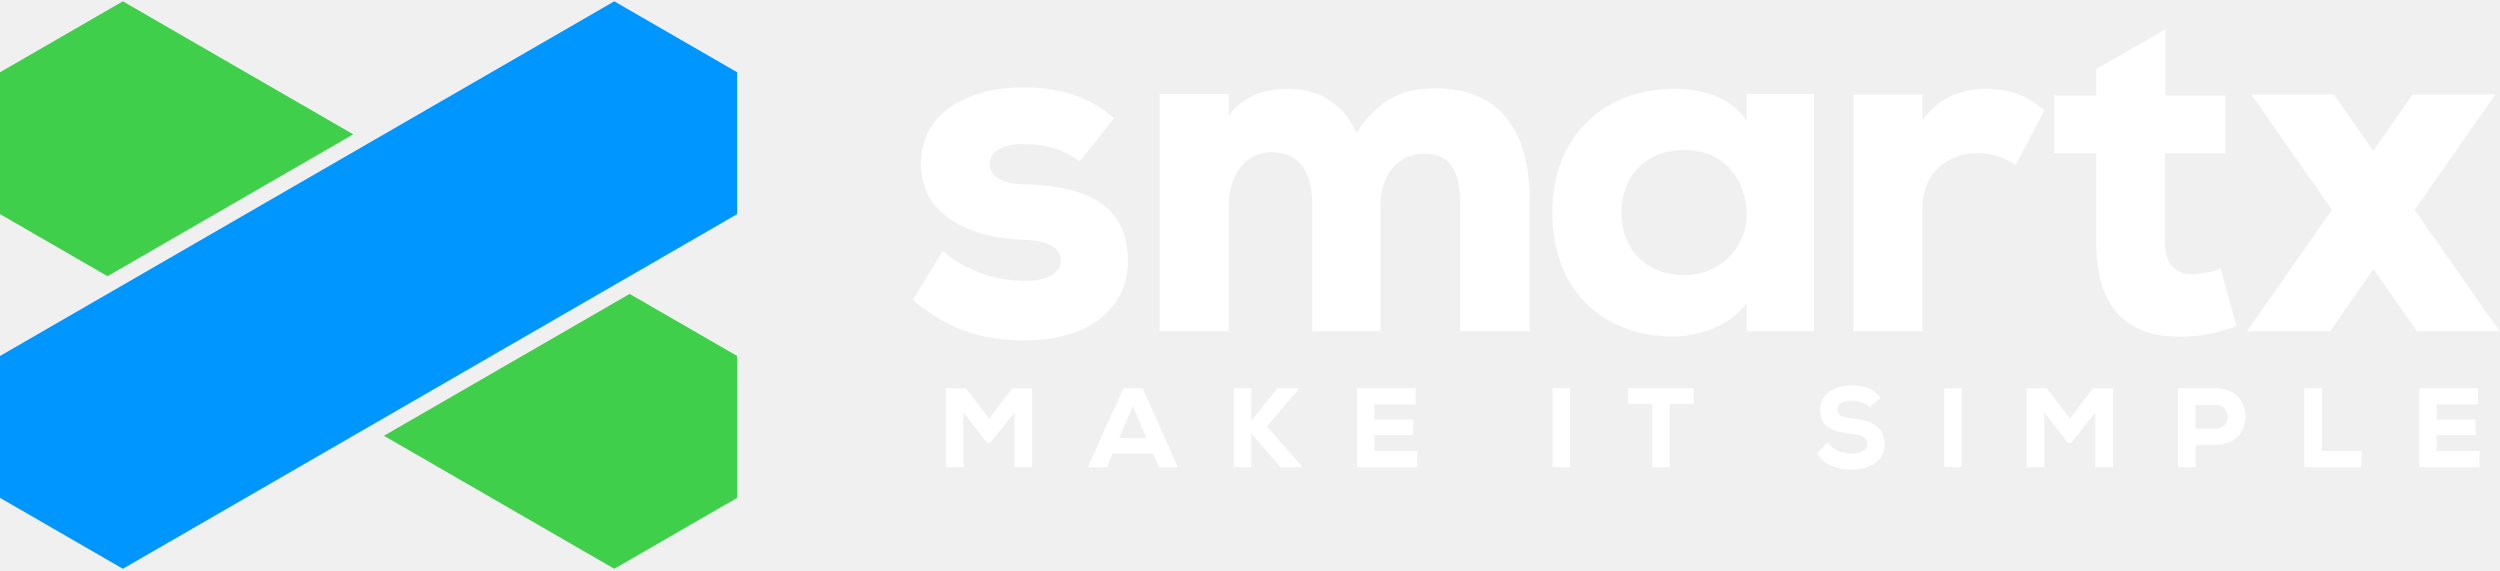
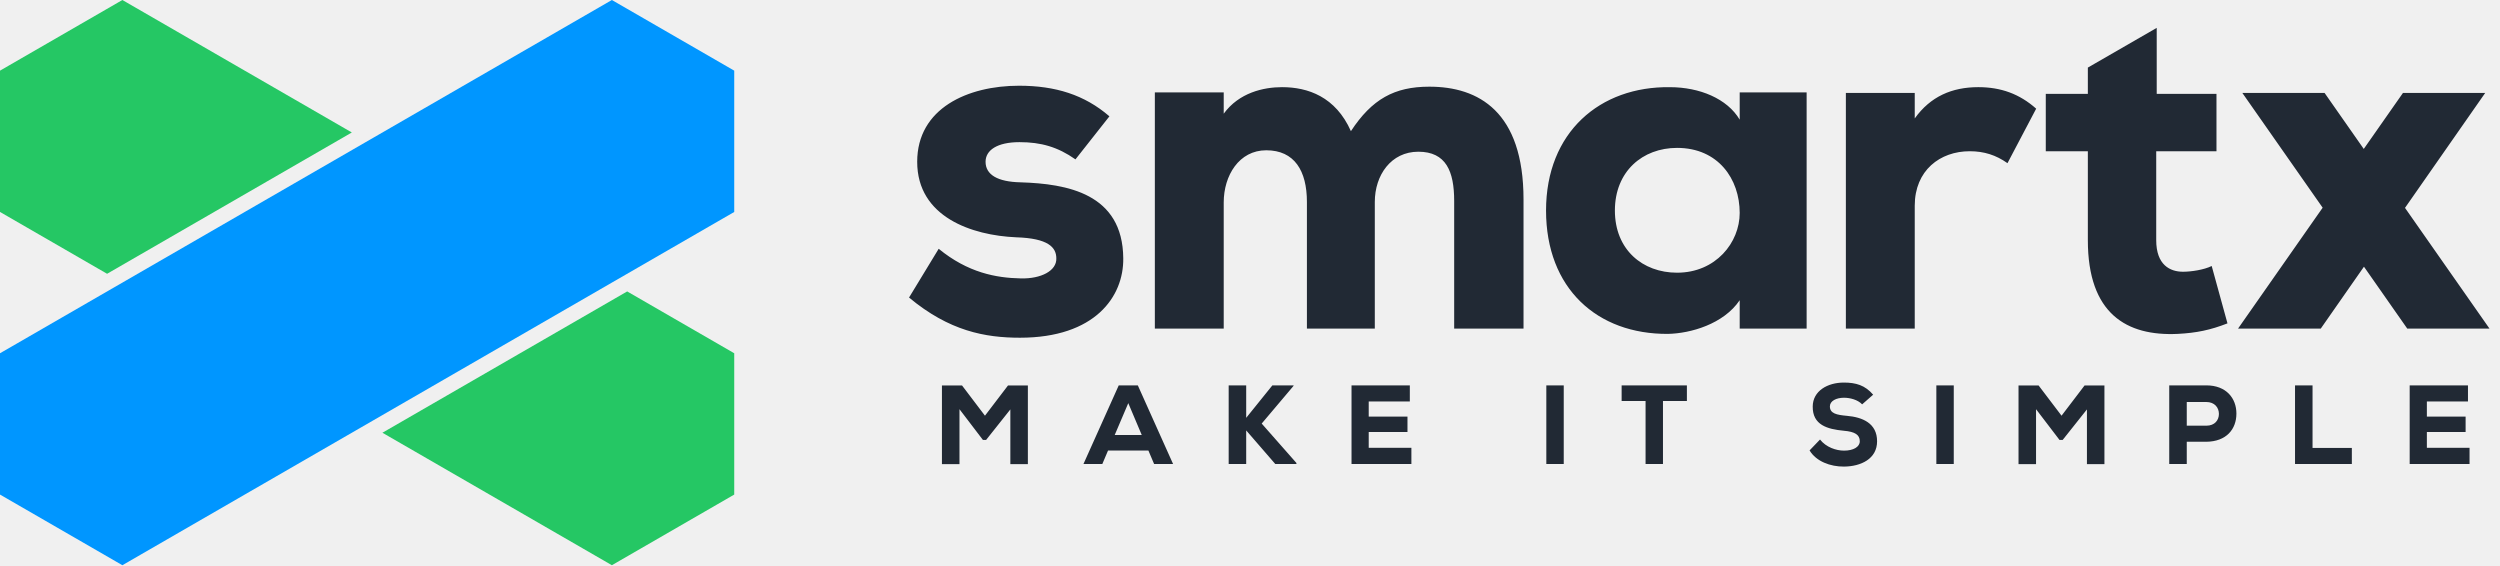
- <svg xmlns="http://www.w3.org/2000/svg" width="600" height="137" viewBox="0 0 600 137">
-   <g fill="none">
-     <polygon fill="#0096FF" points="147.424 .319 0 85.433 0 119.48 29.484 136.503 176.908 51.388 176.908 17.341" />
-     <polygon fill="#40CF4A" points="29.485 .319 0 17.341 0 51.388 25.799 66.282 84.769 32.237" />
-     <polygon fill="#40CF4A" points="92.14 104.585 147.424 136.503 176.908 119.479 176.908 85.434 151.109 70.539" />
-     <g fill="#FFF" transform="translate(219 7)">
-       <path d="M26.93,37.246 C21.399,37.13 18.517,35.403 18.517,32.293 C18.517,29.527 21.283,27.57 26.697,27.57 C31.884,27.57 35.913,28.72 40.177,31.716 L48.357,21.347 C42.367,16.163 35.34,13.974 26.583,13.974 C14.256,13.974 2.043,19.39 2.043,32.293 C2.043,45.657 15.293,50.034 25.891,50.496 C33.61,50.727 35.57,52.914 35.57,55.563 C35.684,58.559 31.884,60.517 27.044,60.403 C21.053,60.287 14.256,59.02 7.228,53.26 L0.085,65.01 C9.763,73.076 18.403,74.689 26.814,74.689 C44.9,74.689 51.813,64.78 51.697,55.563 C51.584,39.896 38.104,37.593 26.93,37.246 L26.93,37.246 Z M125.437,14.204 C117.027,14.204 111.614,17.2 106.544,24.919 C102.857,16.623 96.173,14.32 89.953,14.32 C85.493,14.32 79.595,15.641 75.898,20.713 L75.898,15.587 L73.824,15.587 L59.308,15.587 L59.308,55.661 L59.308,72.499 L75.898,72.499 L75.898,55.661 L75.898,42.084 C75.898,35.634 79.584,29.527 86.151,29.527 C92.95,29.527 95.944,34.48 95.944,41.97 L95.944,72.499 L112.303,72.499 L112.303,41.97 C112.303,35.516 116.22,29.873 122.787,29.873 C129.47,29.873 131.427,34.597 131.427,41.74 L131.427,72.499 L148.133,72.499 L148.133,41.393 C148.133,20.197 137.304,14.204 125.437,14.204 L125.437,14.204 Z M242.392,21.855 L242.392,15.703 L241.241,15.703 L225.801,15.703 L225.801,72.499 L242.392,72.499 L242.392,42.891 C242.392,34.366 248.497,29.757 255.641,29.757 C259.098,29.757 261.978,30.68 264.741,32.637 L271.655,19.504 C267.624,15.933 263.131,14.32 257.714,14.32 C251.378,14.32 246.192,16.555 242.392,21.855 L242.392,21.855 Z M307.029,58.79 C303.919,58.79 300.579,57.176 300.579,51.186 L300.579,29.756 L315.095,29.756 L315.095,15.933 L300.695,15.933 L300.695,0.034 L284.104,9.605 L284.104,15.933 L273.966,15.933 L273.966,29.756 L284.104,29.756 L284.104,51.186 C284.104,68.93 293.436,74.343 305.762,73.766 C310.255,73.536 313.598,72.846 317.744,71.233 L313.941,57.406 C312.099,58.329 308.989,58.79 307.029,58.79 L307.029,58.79 Z M185.128,59.02 C176.832,59.02 170.151,53.489 170.151,44.043 C170.151,34.596 176.832,28.951 185.128,28.951 C195.034,28.951 200.218,36.44 200.218,44.62 C200.218,51.763 194.458,59.02 185.128,59.02 Z M200.218,15.587 L200.218,22.154 C197.224,17.084 190.541,14.32 183.398,14.32 C166.579,14.09 153.561,25.15 153.561,44.043 C153.561,62.823 165.888,73.882 182.938,73.766 C188.369,73.654 196.334,71.407 200.218,65.652 L200.218,72.5 L201.372,72.5 L216.348,72.5 L216.348,15.587 L200.795,15.587 L200.218,15.587 Z" />
-       <polygon points="380.882 72.5 360.519 43.401 379.845 15.703 360.032 15.703 350.584 29.204 341.136 15.703 321.323 15.703 340.677 43.36 320.286 72.5 340.216 72.5 350.627 57.579 361.068 72.5" />
-       <polygon points="24.491 91.963 18.644 99.324 17.886 99.324 12.231 91.91 12.231 105.142 8.008 105.142 8.008 86.199 12.852 86.199 18.374 93.479 23.922 86.199 28.712 86.199 28.712 105.142 24.491 105.142" />
-       <path d="M52.903,90.448 L49.63,98.132 L56.152,98.132 L52.903,90.448 Z M57.748,101.868 L48.032,101.868 L46.652,105.116 L42.106,105.116 L50.604,86.171 L55.204,86.171 L63.702,105.116 L59.128,105.116 L57.748,101.868 Z" />
-       <polygon points="92.737 86.278 85.05 95.374 93.414 104.872 93.414 105.116 88.325 105.116 81.315 97.025 81.315 105.116 77.093 105.116 77.093 86.17 81.315 86.17 81.315 93.994 87.622 86.17 92.737 86.17" />
-       <polygon points="121.12 105.116 106.694 105.116 106.694 86.171 120.742 86.171 120.742 90.042 110.835 90.042 110.835 93.695 120.173 93.695 120.173 97.403 110.835 97.403 110.835 101.219 121.12 101.219" />
-       <polygon points="153.628 86.171 157.823 86.171 157.823 105.116 153.628 105.116" />
-       <polygon points="177.54 89.934 171.774 89.934 171.774 86.171 187.499 86.171 187.499 89.934 181.734 89.934 181.734 105.116 177.54 105.116" />
-       <path d="M229.723,90.745 C228.667,89.635 226.826,89.15 225.337,89.15 C223.471,89.15 221.954,89.934 221.954,91.233 C221.954,92.965 223.606,93.288 226.041,93.506 C229.776,93.831 233.321,95.264 233.321,99.649 C233.321,103.872 229.423,105.711 225.337,105.738 C222.062,105.766 218.653,104.494 217.056,101.841 L219.575,99.216 C221.033,101.082 223.443,101.896 225.364,101.896 C227.61,101.896 229.153,101.001 229.153,99.649 C229.18,98.051 227.91,97.321 225.337,97.107 C221.333,96.726 217.76,95.726 217.813,91.259 C217.842,87.498 221.414,85.494 225.311,85.494 C228.234,85.494 230.426,86.145 232.373,88.417 L229.723,90.745 Z" />
-       <polygon points="247.601 86.171 251.797 86.171 251.797 105.116 247.601 105.116" />
-       <polygon points="283.882 91.963 278.035 99.324 277.277 99.324 271.621 91.91 271.621 105.142 267.399 105.142 267.399 86.199 272.242 86.199 277.765 93.479 283.312 86.199 288.102 86.199 288.102 105.142 283.882 105.142" />
-       <path d="M307.937,95.886 L312.646,95.886 C314.677,95.886 315.679,94.561 315.679,93.046 C315.679,91.529 314.65,90.177 312.646,90.177 L307.937,90.177 L307.937,95.886 Z M307.937,99.757 L307.937,105.116 L303.715,105.116 L303.715,86.171 L312.646,86.171 C317.49,86.171 319.9,89.312 319.9,92.965 C319.9,96.752 317.464,99.704 312.646,99.757 L307.937,99.757 Z" />
-       <polygon points="338.242 86.171 338.242 101.245 347.713 101.245 347.713 105.116 334.019 105.116 334.019 86.171" />
-       <polygon points="376.07 105.116 361.644 105.116 361.644 86.171 375.692 86.171 375.692 90.042 365.786 90.042 365.786 93.695 375.123 93.695 375.123 97.403 365.786 97.403 365.786 101.219 376.07 101.219" />
-     </g>
-   </g>
+ <svg xmlns="http://www.w3.org/2000/svg" width="115" height="26" viewBox="0 0 115 26" fill="none">
+   <path fill-rule="evenodd" clip-rule="evenodd" d="M28.146 0L0 16.25V22.75L5.629 26L33.775 9.75V3.25L28.146 0Z" fill="#0096FF" />
+   <path fill-rule="evenodd" clip-rule="evenodd" d="M5.629 0L0 3.25V9.75L4.926 12.594L16.184 6.094L5.629 0Z" fill="#25C764" />
+   <path fill-rule="evenodd" clip-rule="evenodd" d="M17.591 19.906L28.146 26L33.775 22.75V16.25L28.85 13.406L17.591 19.906Z" fill="#25C764" />
+   <path fill-rule="evenodd" clip-rule="evenodd" d="M45.336 7.441C45.336 8.035 45.886 8.364 46.942 8.387C49.075 8.453 51.649 8.892 51.67 11.884C51.692 13.643 50.373 15.535 46.919 15.535C45.314 15.535 43.664 15.227 41.816 13.687L43.18 11.444C44.522 12.544 45.82 12.785 46.963 12.807C47.887 12.829 48.613 12.456 48.591 11.884C48.591 11.378 48.217 10.96 46.743 10.916C44.72 10.828 42.191 9.992 42.191 7.441C42.191 4.977 44.522 3.943 46.876 3.943C48.547 3.943 49.889 4.361 51.033 5.351L49.471 7.331C48.657 6.759 47.887 6.539 46.897 6.539C45.864 6.539 45.336 6.913 45.336 7.441ZM62.142 6.033C63.109 4.559 64.143 3.987 65.749 3.987C68.014 3.987 70.082 5.131 70.082 9.178V15.117H66.892V9.244C66.892 7.881 66.519 6.979 65.243 6.979C63.989 6.979 63.241 8.056 63.241 9.288V15.117H60.118V9.288C60.118 7.858 59.546 6.913 58.248 6.913C56.994 6.913 56.291 8.079 56.291 9.31V11.902V15.117H53.123V11.902V4.251H55.895H56.291V5.23C56.996 4.262 58.122 4.009 58.974 4.009C60.162 4.009 61.438 4.449 62.142 6.033ZM88.078 4.274V5.448C88.803 4.436 89.793 4.009 91.003 4.009C92.037 4.009 92.895 4.317 93.664 4.999L92.344 7.506C91.817 7.133 91.267 6.957 90.607 6.957C89.243 6.957 88.078 7.837 88.078 9.464V15.117H84.91V4.274H87.858H88.078ZM99.186 11.048C99.186 12.191 99.824 12.5 100.418 12.5C100.792 12.5 101.386 12.412 101.738 12.236L102.464 14.875C101.672 15.183 101.034 15.315 100.176 15.359C97.823 15.469 96.041 14.435 96.041 11.048V6.957H94.106V4.317H96.041V3.109L99.209 1.282V4.317H101.958V6.957H99.186V11.048ZM74.285 9.684C74.285 11.488 75.561 12.544 77.145 12.544C78.926 12.544 80.026 11.158 80.026 9.794C80.026 8.233 79.036 6.803 77.145 6.803C75.561 6.803 74.285 7.881 74.285 9.684ZM80.026 5.505V4.251H80.136H83.105V15.117H80.246H80.026V13.81C79.284 14.909 77.764 15.338 76.727 15.359C73.471 15.381 71.118 13.27 71.118 9.684C71.118 6.077 73.603 3.966 76.814 4.01C78.178 4.01 79.454 4.537 80.026 5.505ZM110.63 9.562L114.518 15.117H110.735L108.742 12.268L106.754 15.117H102.949L106.842 9.554L103.147 4.274H106.93L108.733 6.851L110.537 4.274H114.32L110.63 9.562ZM46.476 18.833L45.36 20.238H45.215L44.136 18.823V21.349H43.329V17.732H44.254L45.308 19.122L46.368 17.732H47.282V21.349H46.476V18.833ZM51.276 20.011L51.901 18.544L52.521 20.011H51.276ZM50.97 20.724H52.826L53.089 21.344H53.962L52.34 17.727H51.462L49.839 21.344H50.707L50.97 20.724ZM59.505 17.748L58.038 19.484L59.635 21.297V21.344H58.663L57.325 19.799V21.344H56.519V17.727H57.325V19.221L58.529 17.727H59.505V17.748ZM62.17 21.344H64.924V20.6H62.961V19.872H64.744V19.164H62.961V18.466H64.852V17.727H62.17V21.344ZM71.131 17.727H71.932V21.344H71.131V17.727ZM74.595 18.446H75.696V21.344H76.497V18.446H77.597V17.727H74.595V18.446ZM85.659 18.6C85.457 18.388 85.106 18.296 84.822 18.296C84.465 18.296 84.175 18.446 84.175 18.694C84.175 19.024 84.491 19.086 84.956 19.128C85.669 19.19 86.346 19.463 86.346 20.3C86.346 21.107 85.602 21.458 84.822 21.463C84.196 21.468 83.545 21.225 83.24 20.719L83.721 20.218C84 20.574 84.46 20.729 84.827 20.729C85.255 20.729 85.55 20.558 85.55 20.3C85.555 19.995 85.312 19.856 84.822 19.815C84.057 19.742 83.375 19.552 83.385 18.699C83.39 17.98 84.072 17.598 84.816 17.598C85.375 17.598 85.793 17.722 86.165 18.156L85.659 18.6ZM89.873 17.727H89.072V21.344H89.873V17.727ZM95.999 18.833L94.882 20.238H94.738L93.658 18.823V21.349H92.852V17.732H93.776L94.831 19.122L95.89 17.732H96.804V21.349H95.999V18.833ZM101.49 19.582H100.591V18.492H101.49C101.873 18.492 102.07 18.75 102.07 19.04C102.07 19.329 101.878 19.582 101.49 19.582ZM100.591 21.344V20.321H101.49C102.41 20.311 102.875 19.747 102.875 19.024C102.875 18.327 102.415 17.727 101.49 17.727H99.785V21.344H100.591ZM106.377 17.727V20.605H108.185V21.344H105.571V17.727H106.377ZM110.845 21.344H113.599V20.6H111.636V19.872H113.418V19.164H111.636V18.466H113.527V17.727H110.845V21.344Z" fill="#212934" />
</svg>
